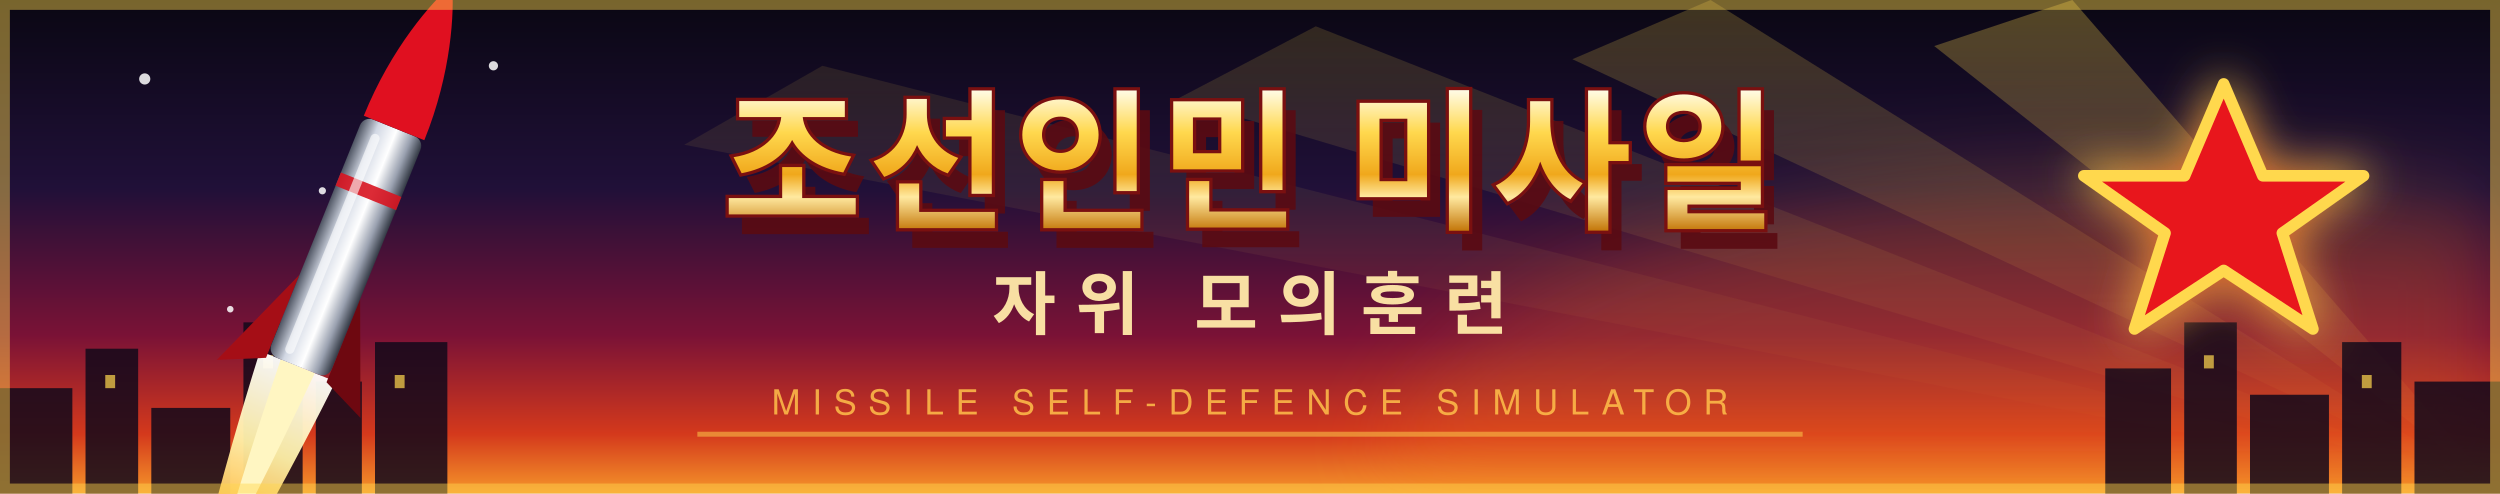
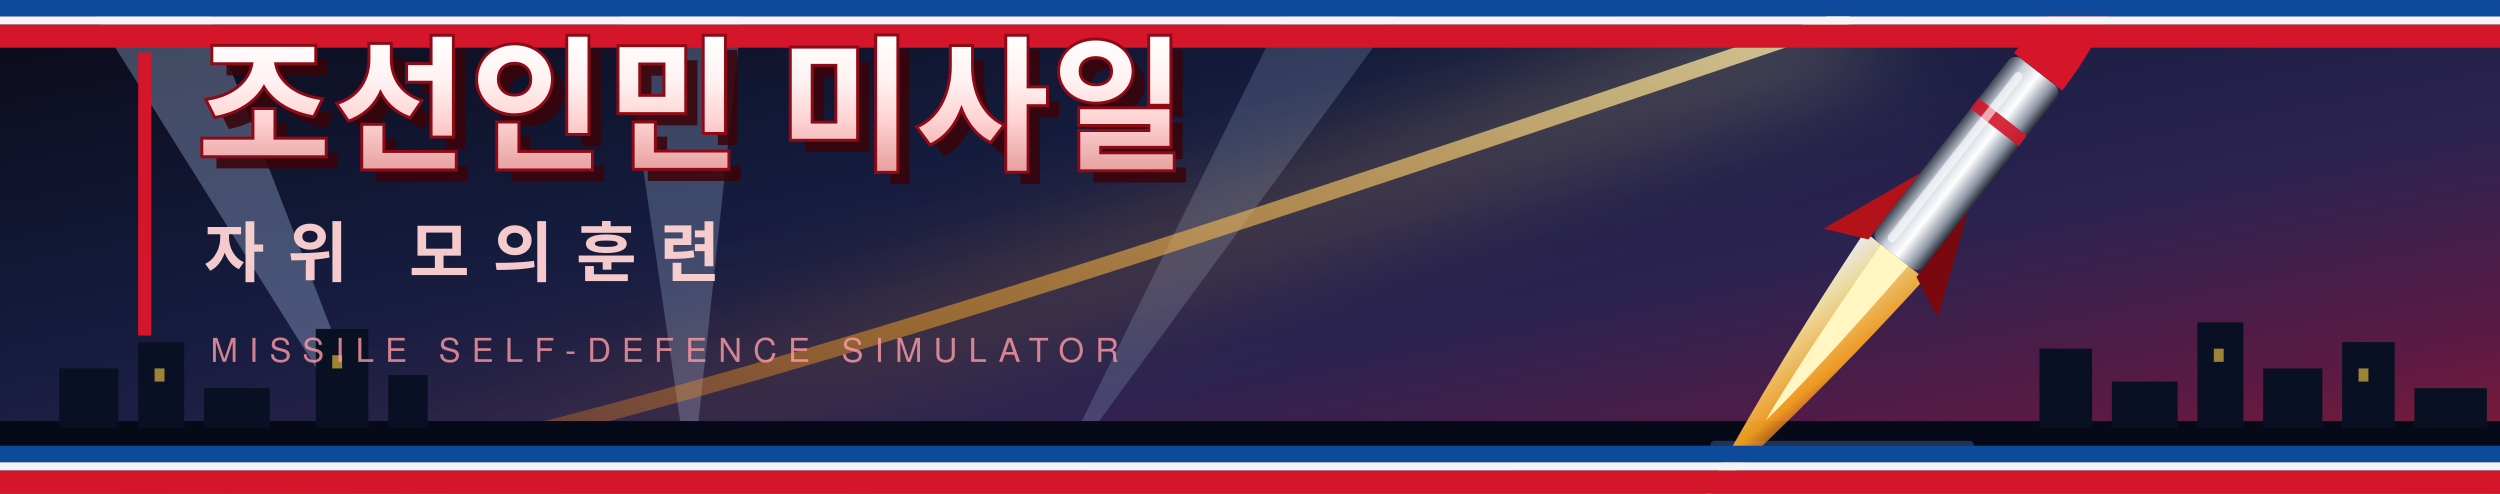
- <svg xmlns="http://www.w3.org/2000/svg" viewBox="0 0 760 150" width="760" height="150" role="img" aria-label="Marquee: the Korean title of the missile game, with a launching missile and a red star">
+ <svg xmlns="http://www.w3.org/2000/svg" viewBox="0 0 760 150" width="760" height="150" role="img" aria-label="Marquee: the Korean title of the missile game over a launch plume, with the national flag bands">
  <defs>
-     <linearGradient id="mmbg" x1="0" y1="0" x2="0" y2="1">
-       <stop offset="0" stop-color="#0A0713" />
-       <stop offset=".38" stop-color="#201038" />
-       <stop offset=".68" stop-color="#7A1236" />
-       <stop offset=".88" stop-color="#D4391C" />
-       <stop offset="1" stop-color="#F5952A" />
+     <linearGradient id="mmbg" x1="0" y1="0" x2="1" y2="1">
+       <stop offset="0" stop-color="#0B0A18" />
+       <stop offset=".34" stop-color="#141B3C" />
+       <stop offset=".62" stop-color="#2B2350" />
+       <stop offset=".84" stop-color="#5C1A44" />
+       <stop offset="1" stop-color="#8E1A30" />
    </linearGradient>
    <linearGradient id="mmletter" x1="0" y1="0" x2="0" y2="1">
-       <stop offset="0" stop-color="#FFFBE6" />
-       <stop offset=".3" stop-color="#FFD84E" />
-       <stop offset=".6" stop-color="#F0A81C" />
-       <stop offset=".76" stop-color="#FFE9A0" />
-       <stop offset="1" stop-color="#C4770A" />
+       <stop offset="0" stop-color="#FFFFFF" />
+       <stop offset=".34" stop-color="#FFF1F1" />
+       <stop offset=".62" stop-color="#FFD3D3" />
+       <stop offset="1" stop-color="#E7A0A0" />
    </linearGradient>
-     <linearGradient id="mmray" x1="0" y1="0" x2="0" y2="1">
-       <stop offset="0" stop-color="#FFD84E" stop-opacity=".5" />
-       <stop offset="1" stop-color="#FFD84E" stop-opacity="0" />
+     <linearGradient id="arc" x1="0" y1="1" x2="1" y2="0">
+       <stop offset="0" stop-color="#FF5A14" stop-opacity="0" />
+       <stop offset=".45" stop-color="#FFA51C" stop-opacity=".55" />
+       <stop offset="1" stop-color="#FFF3B0" stop-opacity=".9" />
    </linearGradient>
    <linearGradient id="mmrocket" x1="0" y1="0" x2="1" y2="0">
-       <stop offset="0" stop-color="#4E5462" />
-       <stop offset=".26" stop-color="#D2D8E4" />
-       <stop offset=".55" stop-color="#FFFFFF" />
-       <stop offset=".8" stop-color="#9AA1B0" />
-       <stop offset="1" stop-color="#333944" />
+       <stop offset="0" stop-color="#3F4653" />
+       <stop offset=".26" stop-color="#C9D0DC" />
+       <stop offset=".54" stop-color="#FFFFFF" />
+       <stop offset=".82" stop-color="#8F97A6" />
+       <stop offset="1" stop-color="#2B303A" />
    </linearGradient>
-     <linearGradient id="mmflame" x1="0" y1="0" x2="0" y2="1">
-       <stop offset="0" stop-color="#FFFFFF" />
-       <stop offset=".28" stop-color="#FFF0A8" />
-       <stop offset=".62" stop-color="#FFA51C" />
-       <stop offset="1" stop-color="#FF4A10" stop-opacity="0" />
+     <linearGradient id="mmflame" x1="1" y1="1" x2="0" y2="0">
+       <stop offset="0" stop-color="#FF4A10" stop-opacity="0" />
+       <stop offset=".4" stop-color="#FFA51C" />
+       <stop offset=".8" stop-color="#FFF0A8" />
+       <stop offset="1" stop-color="#FFFFFF" />
    </linearGradient>
-     <filter id="mmglow" x="-40%" y="-60%" width="180%" height="220%">
-       <feGaussianBlur stdDeviation="5" result="b" />
+     <filter id="mmglow" x="-50%" y="-70%" width="200%" height="240%">
+       <feGaussianBlur stdDeviation="6" result="b" />
      <feMerge>
        <feMergeNode in="b" />
        <feMergeNode in="SourceGraphic" />
      </feMerge>
    </filter>
    <filter id="mmsoft" x="-60%" y="-80%" width="220%" height="260%">
-       <feGaussianBlur stdDeviation="13" />
+       <feGaussianBlur stdDeviation="15" />
    </filter>
  </defs>
  <rect width="760" height="150" fill="url(#mmbg)" />
-   <g opacity=".6">
-     <path d="M760 150 L630 0  L588 14Z" fill="url(#mmray)" />
-     <path d="M760 150 L520 0  L478 18Z" fill="url(#mmray)" opacity=".72" />
-     <path d="M760 150 L400 8  L358 30Z" fill="url(#mmray)" opacity=".5" />
-     <path d="M760 150 L250 20 L208 44Z" fill="url(#mmray)" opacity=".34" />
+   <g opacity=".3">
+     <path d="M120 150 L26 0 L62 0Z" fill="#BFD8FF" />
+     <path d="M210 150 L188 0 L226 0Z" fill="#BFD8FF" opacity=".8" />
+     <path d="M318 150 L392 0 L428 0Z" fill="#BFD8FF" opacity=".6" />
  </g>
-   <ellipse cx="650" cy="150" rx="230" ry="100" fill="#FF8A1E" opacity=".2" filter="url(#mmsoft)" />
-   <g fill="#FFFFFF" opacity=".85">
-     <circle cx="44" cy="24" r="1.7" />
-     <circle cx="98" cy="58" r="1.1" />
-     <circle cx="150" cy="20" r="1.4" />
-     <circle cx="70" cy="94" r="1" />
+   <path d="M-20 168 C140 150 300 96 560 8" fill="none" stroke="url(#arc)" stroke-width="26" stroke-linecap="round" opacity=".3" filter="url(#mmsoft)" />
+   <path d="M-20 166 C140 148 300 94 560 6" fill="none" stroke="url(#arc)" stroke-width="5" stroke-linecap="round" opacity=".85" />
+   <rect x="0" y="128" width="760" height="22" fill="#060A18" />
+   <g fill="#0A1024">
+     <rect x="18" y="112" width="18" height="18" />
+     <rect x="42" y="104" width="14" height="26" />
+     <rect x="62" y="118" width="20" height="12" />
+     <rect x="96" y="100" width="16" height="30" />
+     <rect x="118" y="114" width="12" height="16" />
+     <rect x="620" y="106" width="16" height="24" />
+     <rect x="642" y="116" width="20" height="14" />
+     <rect x="668" y="98" width="14" height="32" />
+     <rect x="688" y="112" width="18" height="18" />
+     <rect x="712" y="104" width="16" height="26" />
+     <rect x="734" y="118" width="22" height="12" />
  </g>
-   <g fill="#12081A" opacity=".85">
-     <rect x="0" y="118" width="22" height="32" />
-     <rect x="26" y="106" width="16" height="44" />
-     <rect x="46" y="124" width="24" height="26" />
-     <rect x="74" y="98" width="18" height="52" />
-     <rect x="96" y="116" width="14" height="34" />
-     <rect x="114" y="104" width="22" height="46" />
-     <rect x="640" y="112" width="20" height="38" />
-     <rect x="664" y="98" width="16" height="52" />
-     <rect x="684" y="120" width="24" height="30" />
-     <rect x="712" y="104" width="18" height="46" />
-     <rect x="734" y="116" width="26" height="34" />
+   <g fill="#FFD23F" opacity=".6">
+     <rect x="47" y="112" width="3" height="4" />
+     <rect x="101" y="108" width="3" height="4" />
+     <rect x="673" y="106" width="3" height="4" />
+     <rect x="717" y="112" width="3" height="4" />
  </g>
-   <g fill="#FFD84E" opacity=".7">
-     <rect x="32" y="114" width="3" height="4" />
-     <rect x="80" y="108" width="3" height="4" />
-     <rect x="120" y="114" width="3" height="4" />
-     <rect x="670" y="108" width="3" height="4" />
-     <rect x="718" y="114" width="3" height="4" />
+   <g fill="#4C7FC4" opacity=".35">
+     <rect x="150" y="136" width="90" height="2.5" rx="1.25" />
+     <rect x="330" y="142" width="130" height="2.5" rx="1.25" />
+     <rect x="520" y="134" width="80" height="2.5" rx="1.25" />
  </g>
-   <g transform="translate(104 78) rotate(22) scale(.62)">
-     <g transform="translate(0 58)">
-       <path d="M-20 0 C-14 74 -6 122 0 158 C6 122 14 74 20 0Z" fill="url(#mmflame)" opacity=".95" />
-       <path d="M-9 0 C-6 52 -3 84 0 106 C3 84 6 52 9 0Z" fill="#FFF6C2" />
+   <g transform="translate(596 52) rotate(38) scale(.58)">
+     <g transform="translate(0 56)">
+       <path d="M-20 0 C-14 78 -6 128 0 166 C6 128 14 78 20 0Z" fill="url(#mmflame)" opacity=".9" />
+       <path d="M-9 0 C-6 54 -3 88 0 110 C3 88 6 54 9 0Z" fill="#FFF6C2" />
    </g>
-     <path d="M-16 16 L-38 70 L-16 60Z" fill="#A50E16" />
-     <path d="M16 16 L38 70 L16 60Z" fill="#6E0810" />
-     <rect x="-16" y="-68" width="32" height="126" rx="5" fill="url(#mmrocket)" />
-     <path d="M-16 -68 C-16 -104 -6 -132 0 -144 C6 -132 16 -104 16 -68Z" fill="#E01020" />
-     <rect x="-16" y="-38" width="32" height="7" fill="#D81420" opacity=".9" />
-     <rect x="-9" y="-62" width="4.5" height="116" rx="2.25" fill="#FFFFFF" opacity=".6" />
+     <path d="M-16 14 L-38 68 L-16 58Z" fill="#B4121A" />
+     <path d="M16 14 L38 68 L16 58Z" fill="#79090F" />
+     <rect x="-16" y="-66" width="32" height="122" rx="5" fill="url(#mmrocket)" />
+     <path d="M-16 -66 C-16 -102 -6 -130 0 -142 C6 -130 16 -102 16 -66Z" fill="#D4152A" />
+     <rect x="-16" y="-36" width="32" height="7" fill="#D4152A" opacity=".9" />
+     <rect x="-9" y="-60" width="4.5" height="112" rx="2.25" fill="#FFFFFF" opacity=".6" />
  </g>
-   <g transform="translate(676 66) scale(1.35)" filter="url(#mmglow)">
-     <path d="M0 -30 L8.8 -9.3 31.5 -9.3 13.2 3.6 20.1 25.2 0 12 -20.1 25.2 -13.2 3.6 -31.5 -9.3 -8.8 -9.3Z" fill="#E8121E" stroke="#FFD84E" stroke-width="2.6" stroke-linejoin="round" />
+   <g>
+     <rect x="0" y="0" width="760" height="5" fill="#0E4A9C" />
+     <rect x="0" y="5" width="760" height="2.5" fill="#F2F4F8" />
+     <rect x="0" y="7.5" width="760" height="7" fill="#D4152A" />
+     <rect x="0" y="143" width="760" height="7" fill="#D4152A" />
+     <rect x="0" y="140.5" width="760" height="2.5" fill="#F2F4F8" />
+     <rect x="0" y="135.5" width="760" height="5" fill="#0E4A9C" />
  </g>
-   <g transform="translate(380 66)" text-anchor="middle">
-     <text x="4" y="6" font-family="'Apple SD Gothic Neo','Nanum Gothic','Malgun Gothic','Noto Sans KR',sans-serif" font-size="46" font-weight="800" letter-spacing="2" fill="#5A0A12" opacity=".9">조선인민 미사일</text>
-     <text x="0" y="0" font-family="'Apple SD Gothic Neo','Nanum Gothic','Malgun Gothic','Noto Sans KR',sans-serif" font-size="46" font-weight="800" letter-spacing="2" fill="url(#mmletter)" stroke="#7A1010" stroke-width="2" paint-order="stroke">조선인민 미사일</text>
+   <g transform="translate(56 40)">
+     <rect x="-14" y="-24" width="4" height="86" fill="#D4152A" />
+     <text x="8" y="12" font-family="'Apple SD Gothic Neo','Nanum Gothic','Malgun Gothic','Noto Sans KR',sans-serif" font-size="44" font-weight="800" letter-spacing="1" fill="#3A0208" opacity=".85">조선인민 미사일</text>
+     <text x="4" y="8" font-family="'Apple SD Gothic Neo','Nanum Gothic','Malgun Gothic','Noto Sans KR',sans-serif" font-size="44" font-weight="800" letter-spacing="1" fill="url(#mmletter)" stroke="#8E0A16" stroke-width="1.8" paint-order="stroke">조선인민 미사일</text>
+     <text x="6" y="44" font-family="'Apple SD Gothic Neo','Nanum Gothic','Malgun Gothic','Noto Sans KR',sans-serif" font-size="20" font-weight="700" letter-spacing="7" fill="#FFD3D3" opacity=".95">자위 모의훈련</text>
+     <text x="8" y="70" font-family="Futura,'Avenir Next',Helvetica,Arial,sans-serif" font-size="10" letter-spacing="3.4" fill="#FF9BA6" opacity=".8">MISSILE SELF-DEFENCE SIMULATOR</text>
  </g>
-   <g transform="translate(380 100)" text-anchor="middle">
-     <text font-family="'Apple SD Gothic Neo','Nanum Gothic','Malgun Gothic','Noto Sans KR',sans-serif" font-size="21" font-weight="700" letter-spacing="6" fill="#FFE9A8" opacity=".95">자위 모의훈련</text>
-   </g>
-   <g transform="translate(212 132)">
-     <path d="M0 0 h336" stroke="#FFD84E" stroke-width="1.5" opacity=".5" />
-     <text x="168" y="-6" text-anchor="middle" font-family="Futura,'Avenir Next',Helvetica,Arial,sans-serif" font-size="10.5" letter-spacing="3.6" fill="#FFC04A" opacity=".85">MISSILE SELF-DEFENCE SIMULATOR</text>
-   </g>
-   <rect x="1.5" y="1.5" width="757" height="147" fill="none" stroke="#FFD84E" stroke-width="3" opacity=".45" />
</svg>
